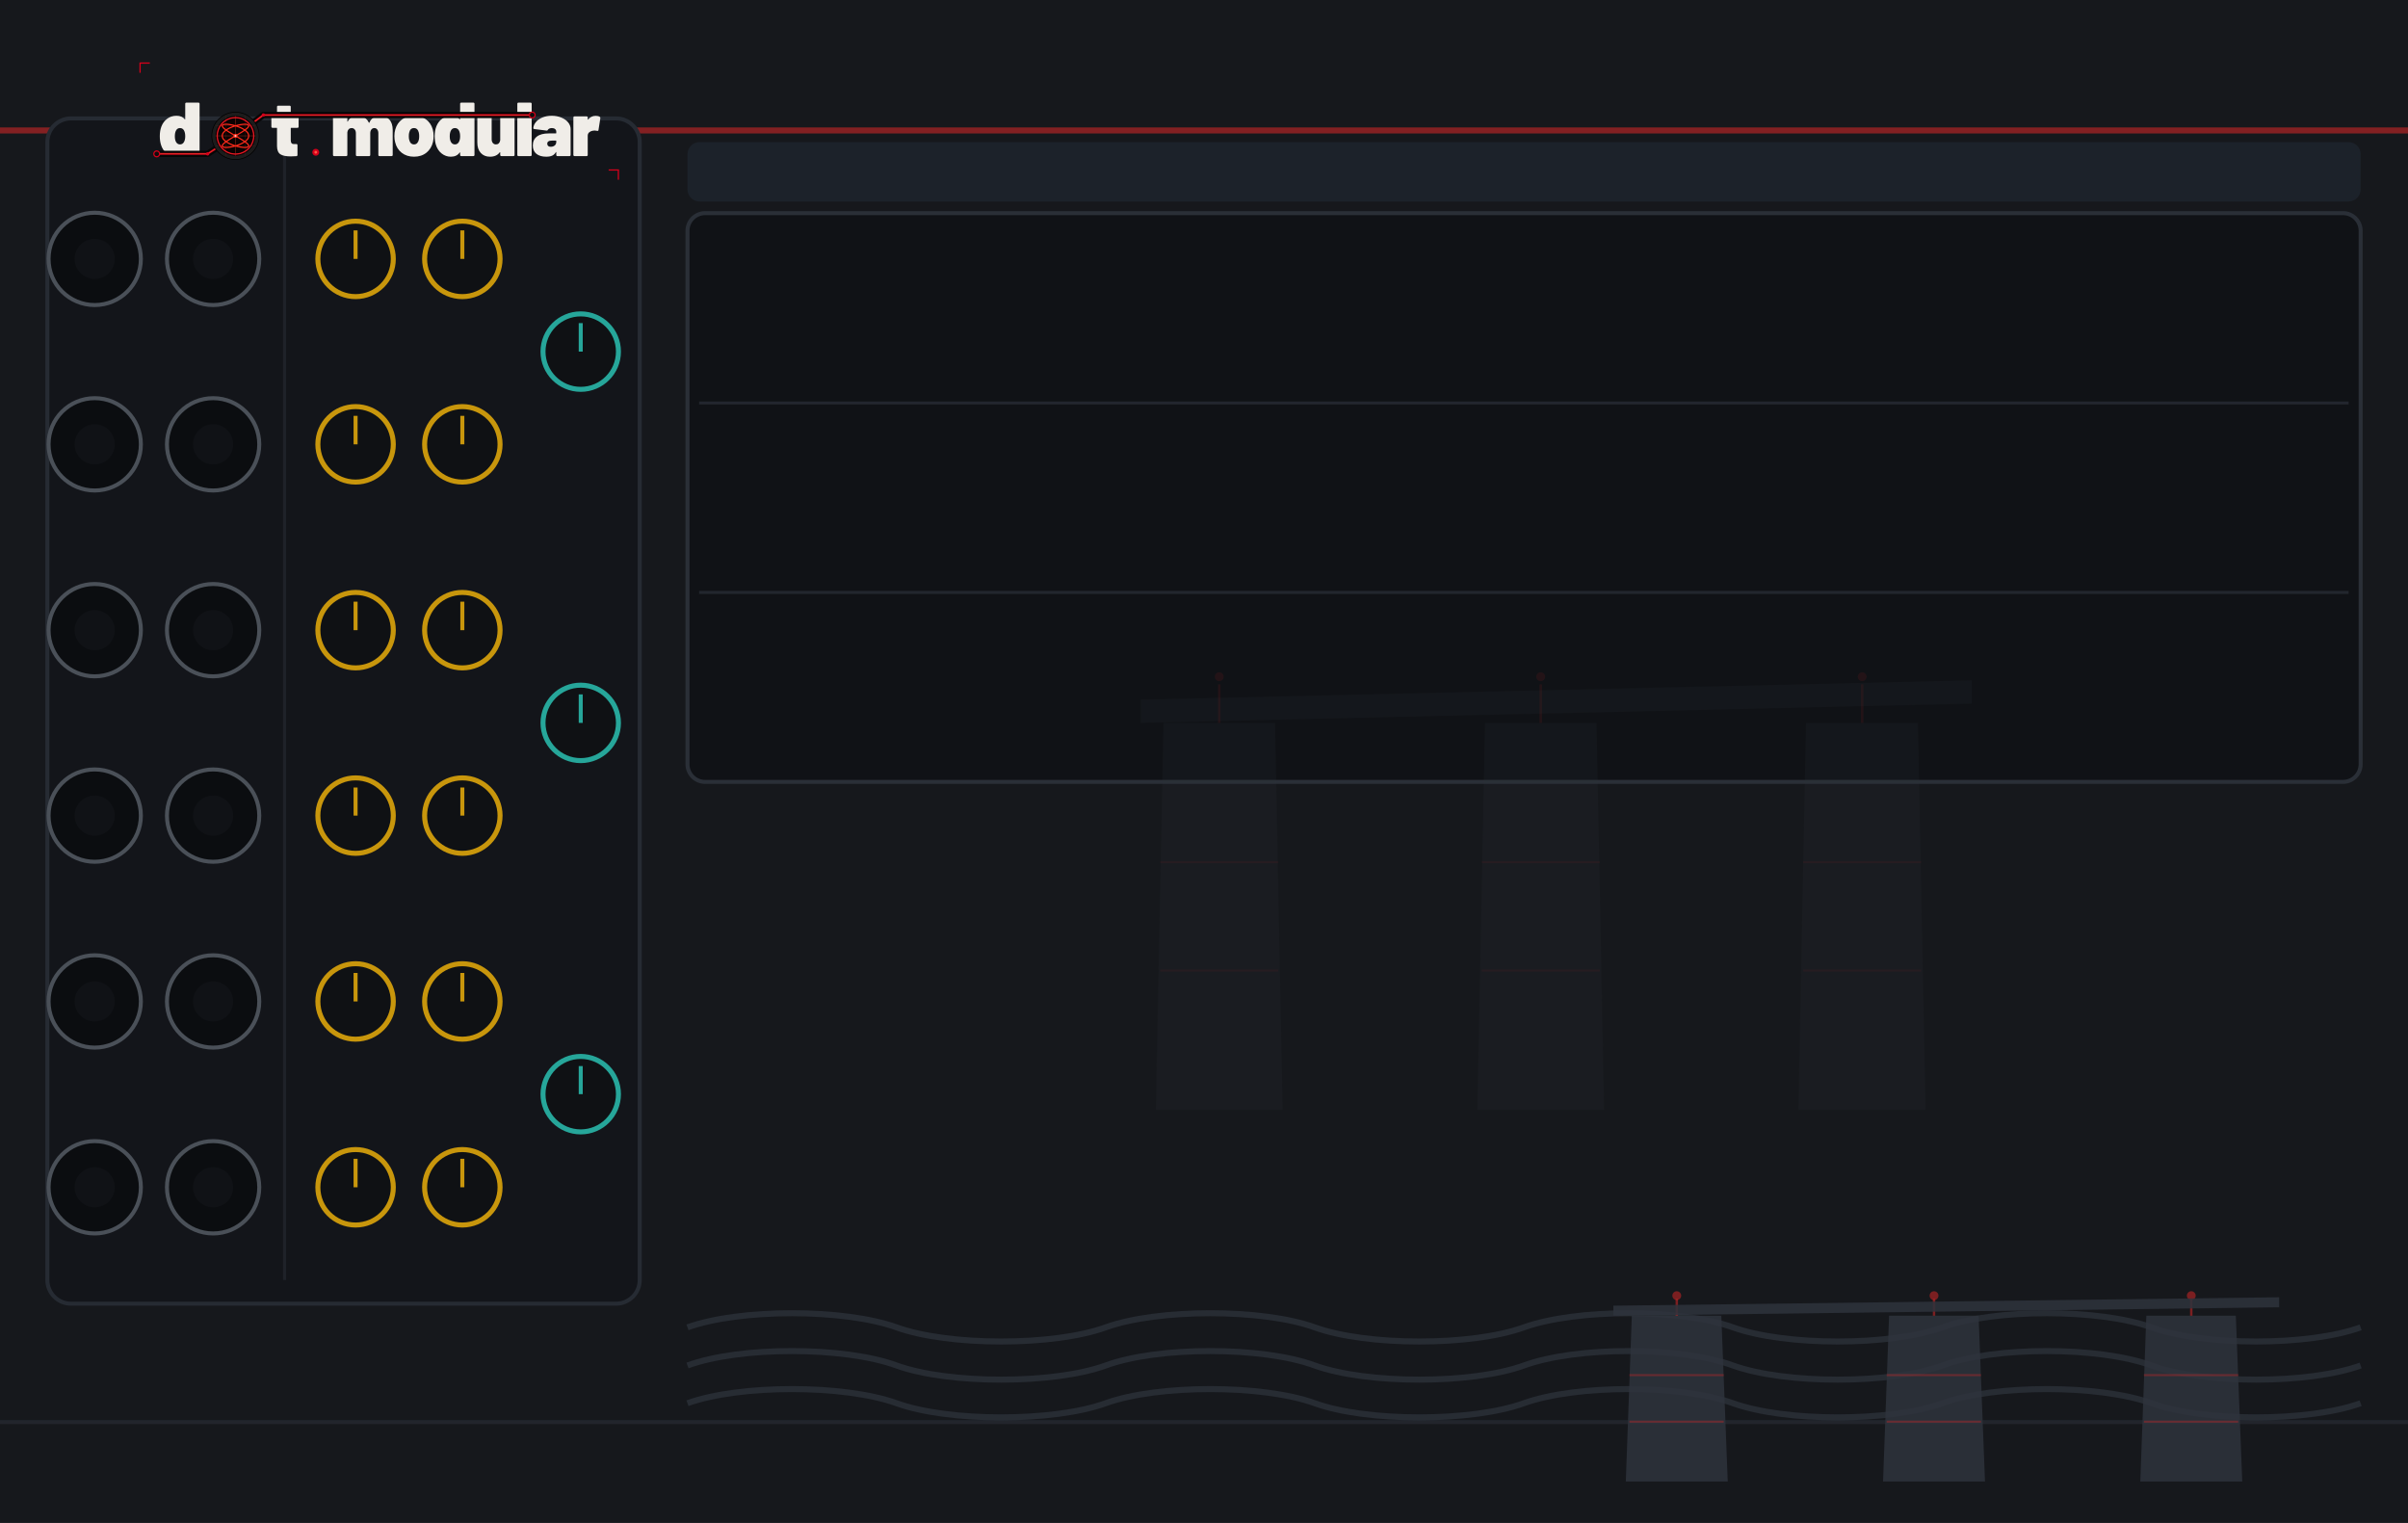
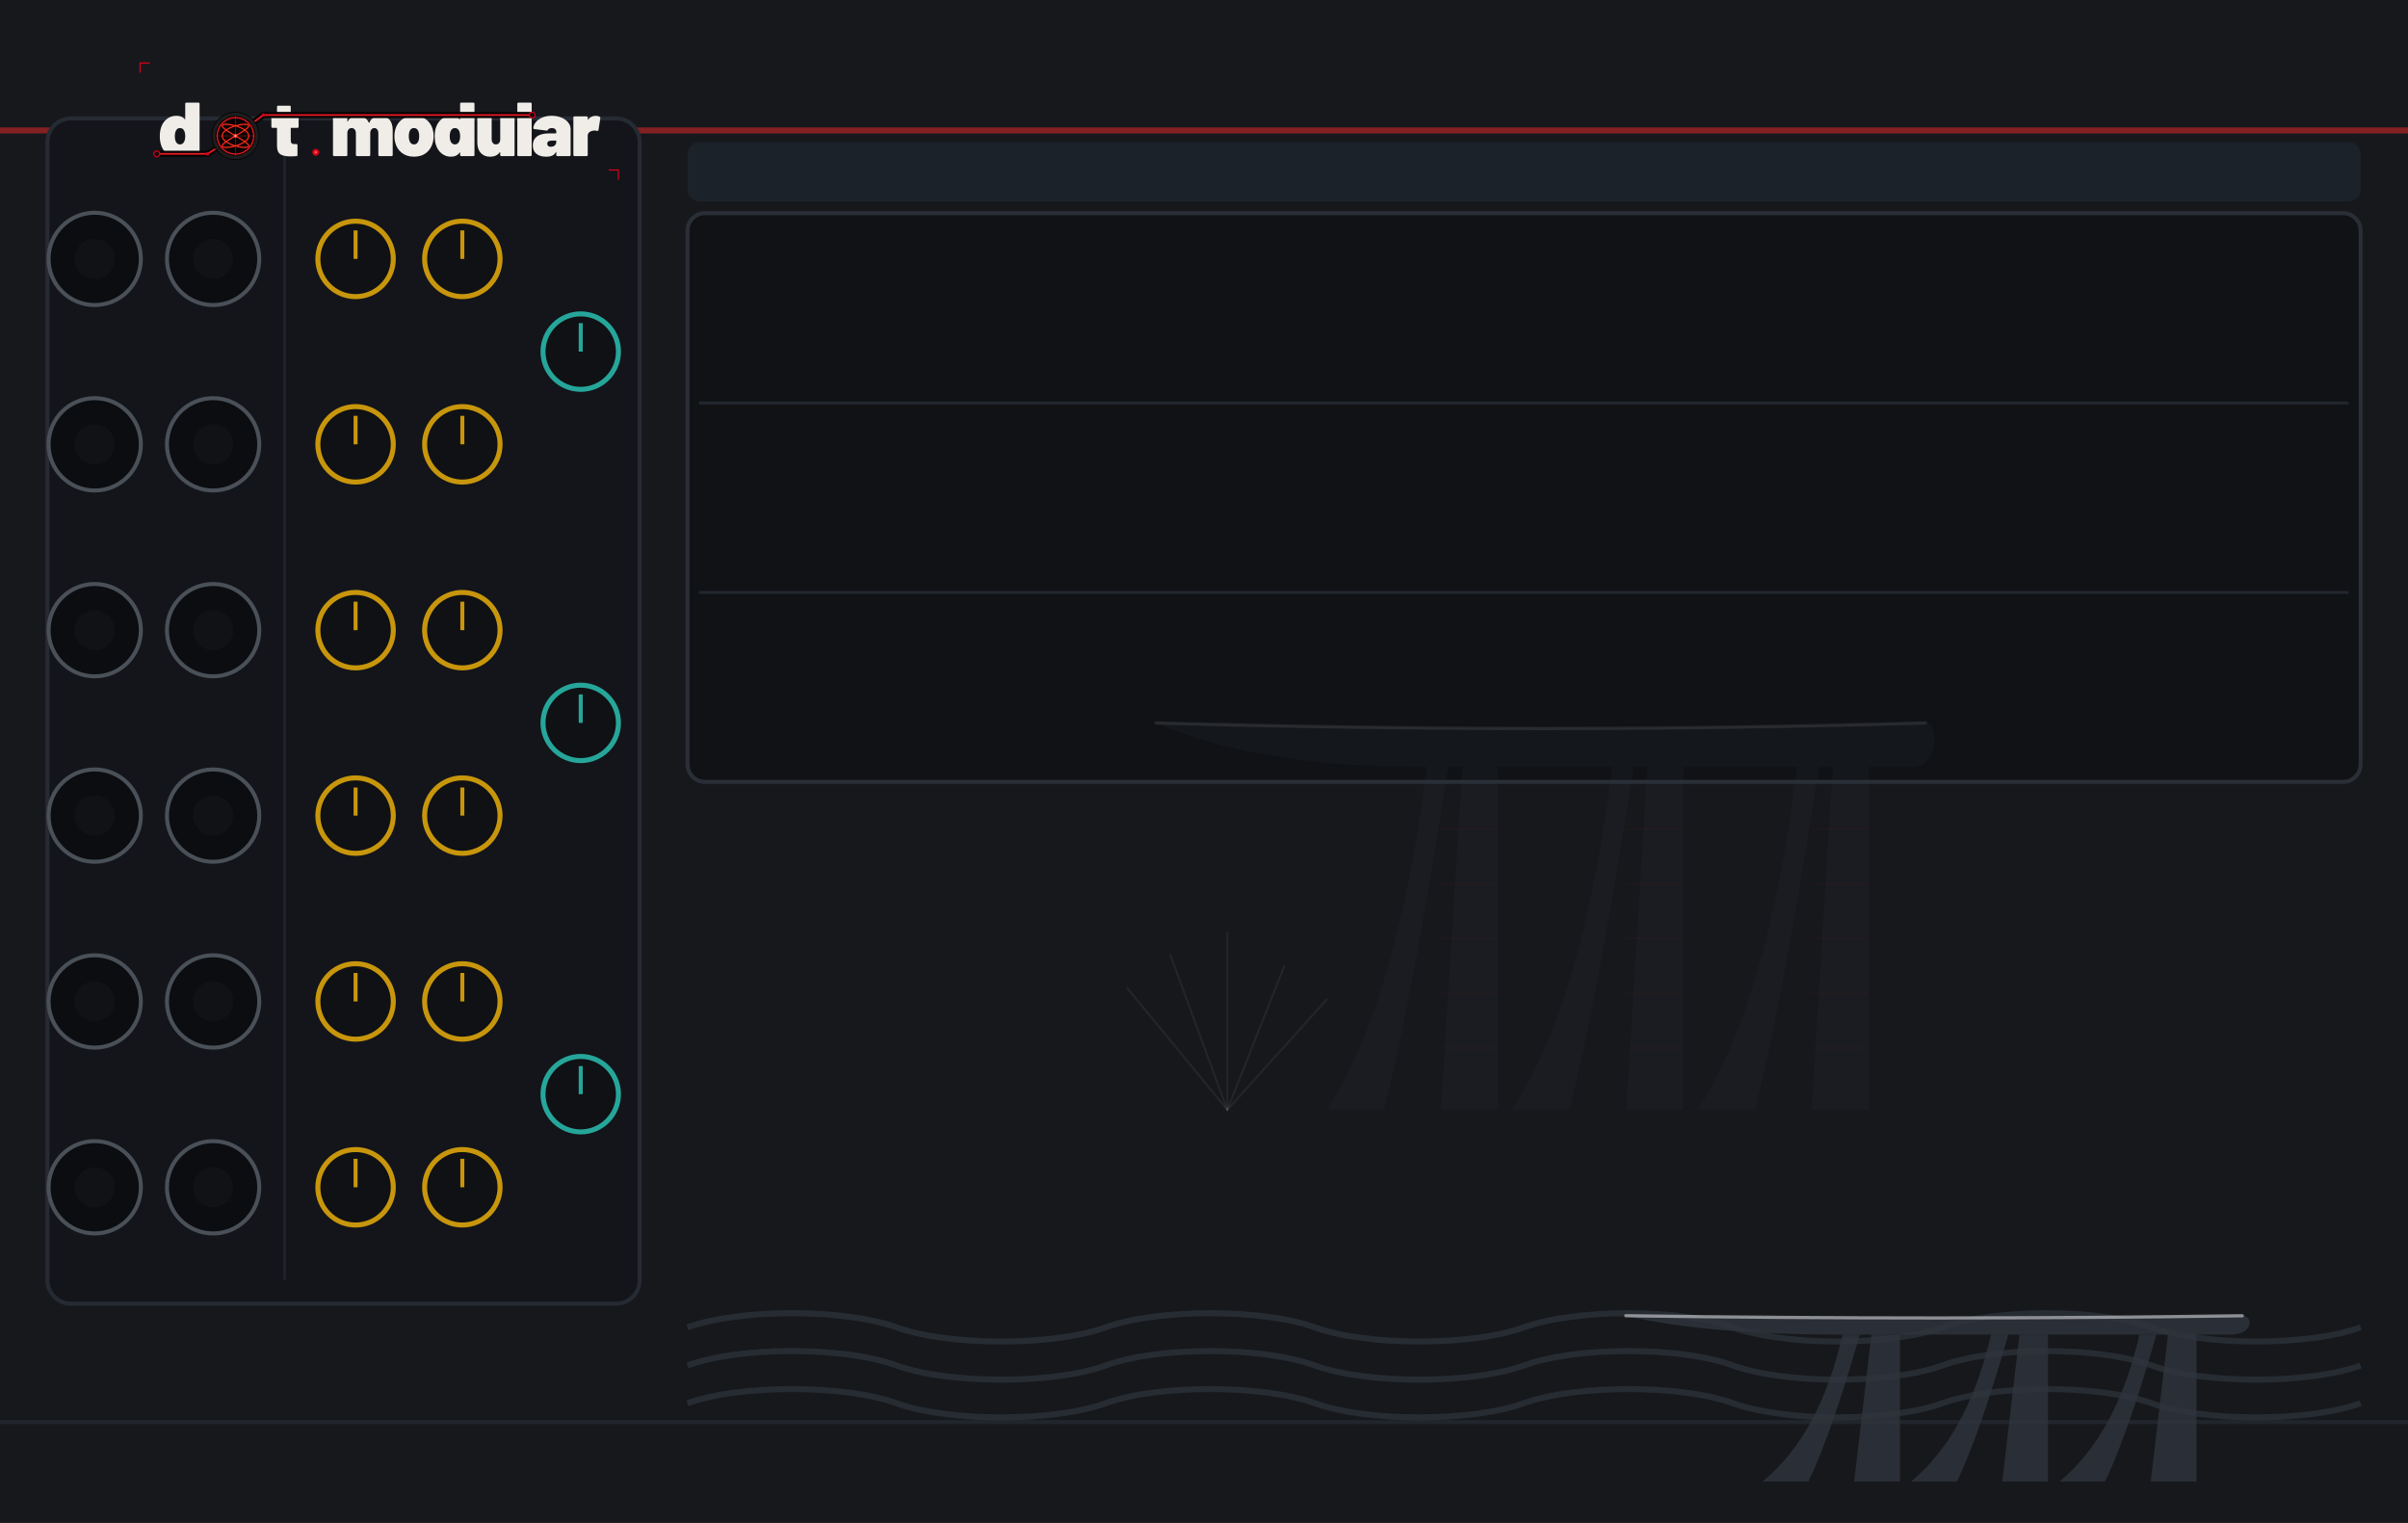
<svg xmlns="http://www.w3.org/2000/svg" width="600.0" height="379.43" viewBox="0 0 600.0 379.43">
  <g>
    <rect width="600.0" height="379.43" fill="#16181c" />
    <line x1="0" y1="32.5" x2="600.0" y2="32.5" stroke="#dc2626" stroke-width="1.5" opacity="0.55" />
    <line x1="0" y1="354.3" x2="600.0" y2="354.3" stroke="#262b33" stroke-width="1" opacity="0.7" />
    <rect x="171.3" y="35.4" width="416.9" height="14.8" rx="3.0" fill="#202833" opacity="0.6" />
    <rect x="171.3" y="53.1" width="416.9" height="141.7" rx="4.4" fill="#101216" stroke="#2a2f37" stroke-width="1" />
-     <polygon points="289.9,180.1 317.7,180.1 319.6,276.5 288.0,276.5" fill="#2e333c" fill-opacity="0.16" />
-     <line x1="289.1" y1="214.8" x2="318.5" y2="214.8" stroke="#dc2626" stroke-width="0.5" stroke-opacity="0.064" />
-     <line x1="289.1" y1="241.8" x2="318.5" y2="241.8" stroke="#dc2626" stroke-width="0.5" stroke-opacity="0.064" />
-     <line x1="303.8" y1="180.1" x2="303.8" y2="170.5" stroke="#dc2626" stroke-width="0.6" stroke-opacity="0.096" />
-     <circle cx="303.8" cy="168.6" r="1.1" fill="#dc2626" fill-opacity="0.096" />
-     <polygon points="370.0,180.1 397.8,180.1 399.7,276.5 368.1,276.5" fill="#2e333c" fill-opacity="0.16" />
-     <line x1="369.2" y1="214.8" x2="398.6" y2="214.8" stroke="#dc2626" stroke-width="0.5" stroke-opacity="0.064" />
-     <line x1="369.2" y1="241.8" x2="398.6" y2="241.8" stroke="#dc2626" stroke-width="0.5" stroke-opacity="0.064" />
-     <line x1="383.9" y1="180.1" x2="383.9" y2="170.5" stroke="#dc2626" stroke-width="0.6" stroke-opacity="0.096" />
-     <circle cx="383.9" cy="168.6" r="1.1" fill="#dc2626" fill-opacity="0.096" />
-     <polygon points="450.0,180.1 477.9,180.1 479.8,276.5 448.1,276.5" fill="#2e333c" fill-opacity="0.16" />
-     <line x1="449.3" y1="214.8" x2="478.7" y2="214.8" stroke="#dc2626" stroke-width="0.5" stroke-opacity="0.064" />
-     <line x1="449.3" y1="241.8" x2="478.7" y2="241.8" stroke="#dc2626" stroke-width="0.5" stroke-opacity="0.064" />
-     <line x1="464.0" y1="180.1" x2="464.0" y2="170.5" stroke="#dc2626" stroke-width="0.6" stroke-opacity="0.096" />
-     <circle cx="464.0" cy="168.6" r="1.1" fill="#dc2626" fill-opacity="0.096" />
-     <polygon points="284.2,174.3 491.3,169.5 491.3,175.3 284.2,180.1" fill="#2e333c" fill-opacity="0.16" />
+     <path d="M 330.6 276.5 Q 348.4 249.0 355.5 191.1 L 360.8 191.1 Q 351.9 249.0 344.8 276.5 Z" fill="#2e333c" fill-opacity="0.16" />
+     <path d="M 376.8 276.5 Q 394.6 249.0 401.7 191.1 L 407.0 191.1 Q 398.1 249.0 391.0 276.5 Z" fill="#2e333c" fill-opacity="0.16" />
+     <path d="M 423.0 276.5 Q 440.7 249.0 447.8 191.1 L 453.2 191.1 Q 444.3 249.0 437.2 276.5 Z" fill="#2e333c" fill-opacity="0.16" />
+     <polygon points="359.0,276.5 364.4,191.1 373.2,191.1 373.2,276.5" fill="#2e333c" fill-opacity="0.16" />
+     <polygon points="405.2,276.5 410.5,191.1 419.4,191.1 419.4,276.5" fill="#2e333c" fill-opacity="0.16" />
+     <polygon points="451.4,276.5 456.7,191.1 465.6,191.1 465.6,276.5" fill="#2e333c" fill-opacity="0.16" />
+     <line x1="359.0" y1="206.5" x2="373.2" y2="206.5" stroke="#dc2626" stroke-width="0.4" stroke-opacity="0.048" />
+     <line x1="359.0" y1="220.2" x2="373.2" y2="220.2" stroke="#dc2626" stroke-width="0.4" stroke-opacity="0.048" />
+     <line x1="359.0" y1="233.8" x2="373.2" y2="233.8" stroke="#dc2626" stroke-width="0.4" stroke-opacity="0.048" />
+     <line x1="359.0" y1="247.5" x2="373.2" y2="247.5" stroke="#dc2626" stroke-width="0.4" stroke-opacity="0.048" />
+     <line x1="359.0" y1="261.1" x2="373.2" y2="261.1" stroke="#dc2626" stroke-width="0.4" stroke-opacity="0.048" />
+     <line x1="405.2" y1="206.5" x2="419.4" y2="206.5" stroke="#dc2626" stroke-width="0.4" stroke-opacity="0.048" />
+     <line x1="405.2" y1="220.2" x2="419.4" y2="220.2" stroke="#dc2626" stroke-width="0.4" stroke-opacity="0.048" />
+     <line x1="405.2" y1="233.8" x2="419.4" y2="233.8" stroke="#dc2626" stroke-width="0.4" stroke-opacity="0.048" />
+     <line x1="405.2" y1="247.5" x2="419.4" y2="247.5" stroke="#dc2626" stroke-width="0.4" stroke-opacity="0.048" />
+     <line x1="405.2" y1="261.1" x2="419.4" y2="261.1" stroke="#dc2626" stroke-width="0.4" stroke-opacity="0.048" />
+     <line x1="451.4" y1="206.5" x2="465.6" y2="206.5" stroke="#dc2626" stroke-width="0.4" stroke-opacity="0.048" />
+     <line x1="451.4" y1="220.2" x2="465.6" y2="220.2" stroke="#dc2626" stroke-width="0.4" stroke-opacity="0.048" />
+     <line x1="451.4" y1="233.8" x2="465.6" y2="233.8" stroke="#dc2626" stroke-width="0.4" stroke-opacity="0.048" />
+     <line x1="451.4" y1="247.5" x2="465.6" y2="247.5" stroke="#dc2626" stroke-width="0.4" stroke-opacity="0.048" />
+     <line x1="451.4" y1="261.1" x2="465.6" y2="261.1" stroke="#dc2626" stroke-width="0.4" stroke-opacity="0.048" />
+     <path d="M 288.0 180.1 Q 385.7 182.9 479.8 180.1 C 483.3 180.1 483.3 191.1 476.2 191.1 L 355.5 191.1 Q 312.9 191.1 288.0 180.1 Z" fill="#2e333c" fill-opacity="0.16" />
+     <path d="M 288.0 180.1 Q 385.7 182.9 479.8 180.1" fill="none" stroke="#d8d8dc" stroke-width="0.8" stroke-opacity="0.112" stroke-linecap="round" />
+     <line x1="305.8" y1="276.5" x2="280.9" y2="246.2" stroke="#d8d8dc" stroke-width="0.5" stroke-opacity="0.072" stroke-linecap="round" />
+     <line x1="305.8" y1="276.5" x2="291.6" y2="237.9" stroke="#d8d8dc" stroke-width="0.5" stroke-opacity="0.072" stroke-linecap="round" />
+     <line x1="305.8" y1="276.5" x2="305.8" y2="232.4" stroke="#d8d8dc" stroke-width="0.5" stroke-opacity="0.072" stroke-linecap="round" />
+     <line x1="305.8" y1="276.5" x2="320.0" y2="240.7" stroke="#d8d8dc" stroke-width="0.5" stroke-opacity="0.072" stroke-linecap="round" />
+     <line x1="305.8" y1="276.5" x2="330.6" y2="249.0" stroke="#d8d8dc" stroke-width="0.5" stroke-opacity="0.072" stroke-linecap="round" />
    <line x1="174.2" y1="100.4" x2="585.2" y2="100.4" stroke="#2a2f37" stroke-width="0.75" opacity="0.7" />
    <line x1="174.2" y1="147.6" x2="585.2" y2="147.6" stroke="#2a2f37" stroke-width="0.75" opacity="0.7" />
    <path d="M 171.3 330.7 C 184.3 326.0 210.3 326.0 223.4 330.7 C 236.4 335.4 262.5 335.4 275.5 330.7 C 288.5 326.0 314.6 326.0 327.6 330.7 C 340.6 335.4 366.7 335.4 379.7 330.7 C 392.8 326.0 418.8 326.0 431.8 330.7 C 444.9 335.4 470.9 335.4 484.0 330.7 C 497.0 326.0 523.0 326.0 536.1 330.7 C 549.1 335.4 575.2 335.4 588.2 330.7 " fill="none" stroke="#333944" stroke-width="1.5" stroke-opacity="0.6" />
    <path d="M 171.3 340.2 C 184.3 335.4 210.3 335.4 223.4 340.2 C 236.4 344.9 262.5 344.9 275.5 340.2 C 288.5 335.4 314.6 335.4 327.6 340.2 C 340.6 344.9 366.7 344.9 379.7 340.2 C 392.8 335.4 418.8 335.4 431.8 340.2 C 444.9 344.9 470.9 344.9 484.0 340.2 C 497.0 335.4 523.0 335.4 536.1 340.2 C 549.1 344.9 575.2 344.9 588.2 340.2 " fill="none" stroke="#333944" stroke-width="1.5" stroke-opacity="0.6" />
    <path d="M 171.3 349.6 C 184.3 344.9 210.3 344.9 223.4 349.6 C 236.4 354.3 262.5 354.3 275.5 349.6 C 288.5 344.9 314.6 344.9 327.6 349.6 C 340.6 354.3 366.7 354.3 379.7 349.6 C 392.8 344.9 418.8 344.9 431.8 349.6 C 444.9 354.3 470.9 354.3 484.0 349.6 C 497.0 344.9 523.0 344.9 536.1 349.6 C 549.1 354.3 575.2 354.3 588.2 349.6 " fill="none" stroke="#333944" stroke-width="1.5" stroke-opacity="0.6" />
-     <polygon points="406.6,327.8 428.9,327.8 430.5,369.1 405.1,369.1" fill="#2e333c" fill-opacity="0.85" />
-     <line x1="406.0" y1="342.6" x2="429.5" y2="342.6" stroke="#dc2626" stroke-width="0.5" stroke-opacity="0.340" />
-     <line x1="406.0" y1="354.2" x2="429.5" y2="354.2" stroke="#dc2626" stroke-width="0.5" stroke-opacity="0.340" />
-     <line x1="417.8" y1="327.8" x2="417.8" y2="323.6" stroke="#dc2626" stroke-width="0.6" stroke-opacity="0.510" />
-     <circle cx="417.8" cy="322.8" r="1.1" fill="#dc2626" fill-opacity="0.510" />
-     <polygon points="470.7,327.8 493.0,327.8 494.6,369.1 469.2,369.1" fill="#2e333c" fill-opacity="0.85" />
-     <line x1="470.1" y1="342.6" x2="493.6" y2="342.6" stroke="#dc2626" stroke-width="0.5" stroke-opacity="0.340" />
-     <line x1="470.1" y1="354.2" x2="493.6" y2="354.2" stroke="#dc2626" stroke-width="0.5" stroke-opacity="0.340" />
-     <line x1="481.9" y1="327.8" x2="481.9" y2="323.6" stroke="#dc2626" stroke-width="0.6" stroke-opacity="0.510" />
-     <circle cx="481.9" cy="322.8" r="1.1" fill="#dc2626" fill-opacity="0.510" />
-     <polygon points="534.8,327.8 557.1,327.8 558.7,369.1 533.3,369.1" fill="#2e333c" fill-opacity="0.85" />
-     <line x1="534.2" y1="342.6" x2="557.7" y2="342.6" stroke="#dc2626" stroke-width="0.5" stroke-opacity="0.340" />
-     <line x1="534.2" y1="354.2" x2="557.7" y2="354.2" stroke="#dc2626" stroke-width="0.5" stroke-opacity="0.340" />
-     <line x1="546.0" y1="327.8" x2="546.0" y2="323.6" stroke="#dc2626" stroke-width="0.6" stroke-opacity="0.510" />
-     <circle cx="546.0" cy="322.8" r="1.1" fill="#dc2626" fill-opacity="0.510" />
-     <polygon points="402.0,325.3 567.9,323.2 567.9,325.7 402.0,327.8" fill="#2e333c" fill-opacity="0.85" />
+     <path d="M 439.2 369.1 Q 453.5 357.3 459.1 332.5 L 463.4 332.5 Q 456.3 357.3 450.6 369.1 Z" fill="#2e333c" fill-opacity="0.85" />
+     <path d="M 476.2 369.1 Q 490.4 357.3 496.1 332.5 L 500.4 332.5 Q 493.3 357.3 487.6 369.1 Z" fill="#2e333c" fill-opacity="0.85" />
+     <path d="M 513.2 369.1 Q 527.4 357.3 533.1 332.5 L 537.3 332.5 Q 530.2 357.3 524.5 369.1 Z" fill="#2e333c" fill-opacity="0.85" />
+     <polygon points="462.0,369.1 466.3,332.5 473.4,332.5 473.4,369.1" fill="#2e333c" fill-opacity="0.85" />
+     <polygon points="498.9,369.1 503.2,332.5 510.3,332.5 510.3,369.1" fill="#2e333c" fill-opacity="0.85" />
+     <polygon points="535.9,369.1 540.2,332.5 547.3,332.5 547.3,369.1" fill="#2e333c" fill-opacity="0.85" />
+     <path d="M 405.1 327.8 Q 483.3 328.9 558.7 327.8 C 561.5 327.8 561.5 332.5 555.8 332.5 L 459.1 332.5 Q 425.0 332.5 405.1 327.8 Z" fill="#2e333c" fill-opacity="0.85" />
+     <path d="M 405.1 327.8 Q 483.3 328.9 558.7 327.8" fill="none" stroke="#d8d8dc" stroke-width="0.8" stroke-opacity="0.595" stroke-linecap="round" />
    <rect x="11.8" y="29.5" width="147.6" height="295.3" rx="5.9" fill="#13151a" stroke="#262b33" stroke-width="1" />
    <line x1="70.9" y1="35.4" x2="70.9" y2="318.9" stroke="#262b33" stroke-width="0.75" opacity="0.6" />
  </g>
  <g>
    <g transform="translate(32.48,13.29) scale(0.17297)">
      <g transform="translate(40.00,148.00) scale(0.11,-0.11)">
        <path d="M370 700H528Q535 700 539.0 696.0Q543 692 543 685V15Q543 8 539.0 4.0Q535 0 528 0H370Q363 0 359.0 4.0Q355 8 355 15V45Q355 48 353.0 49.0Q351 50 349 47Q312 -8 233 -8Q166 -8 112.5 34.5Q59 77 37 150Q22 200 22 262Q22 334 44 390Q68 451 119.0 489.5Q170 528 241 528Q314 528 349 482Q351 480 353.0 480.5Q355 481 355 484V685Q355 692 359.0 696.0Q363 700 370 700ZM355 259Q355 307 339 336Q321 367 287 367Q251 367 234 334Q219 306 219 259Q219 214 234 186Q252 153 287 153Q322 153 340 187Q355 216 355 259Z" fill="#f0ede8" />
      </g>
      <g transform="translate(201.37,148.00) scale(0.11,-0.11)">
        <path d="M358 370H275Q270 370 270 365V208Q270 158 306 158H343Q350 158 354.0 154.0Q358 150 358 143V15Q358 1 343 -1Q304 -4 268 -4Q177 -4 134.0 24.0Q91 52 90 130V365Q90 370 85 370H31Q24 370 20.0 374.0Q16 378 16 385V505Q16 512 20.0 516.0Q24 520 31 520H85Q90 520 90 525V645Q90 652 94.0 656.0Q98 660 105 660H255Q262 660 266.0 656.0Q270 652 270 645V525Q270 520 275 520H358Q365 520 369.0 516.0Q373 512 373 505V385Q373 378 369.0 374.0Q365 370 358 370Z" fill="#f0ede8" />
      </g>
      <g transform="translate(288.27,148.00) scale(0.11,-0.11)">
        <path d="M815 341V15Q815 8 811.0 4.0Q807 0 800 0H642Q635 0 631.0 4.0Q627 8 627 15V300Q627 330 612.5 348.5Q598 367 575 367Q551 367 536.0 348.5Q521 330 521 300V15Q521 8 517.0 4.0Q513 0 506 0H348Q341 0 337.0 4.0Q333 8 333 15V300Q333 330 317.5 348.5Q302 367 277 367Q255 367 240.5 353.5Q226 340 222 317Q221 315 221 311V15Q221 8 217.0 4.0Q213 0 206 0H48Q41 0 37.0 4.0Q33 8 33 15V505Q33 512 37.0 516.0Q41 520 48 520H206Q213 520 217.0 516.0Q221 512 221 505V455Q221 451 223.0 451.0Q225 451 227 454Q265 528 355 528Q406 528 444.5 504.5Q483 481 503 437Q506 432 509 438Q529 483 564.5 505.5Q600 528 648 528Q727 528 771.0 479.0Q815 430 815 341Z" fill="#f0ede8" />
      </g>
      <g transform="translate(377.92,148.00) scale(0.11,-0.11)">
        <path d="M32 181Q22 217 22 261Q22 310 34 350Q58 433 122.5 480.5Q187 528 280 528Q373 528 436.5 480.5Q500 433 524 352Q536 310 536 263Q536 225 528 187Q507 97 441.5 44.5Q376 -8 279 -8Q184 -8 118.5 43.0Q53 94 32 181ZM343 217Q347 236 347 262Q347 285 342 308Q327 367 279 367Q229 367 216 308Q211 291 211 262Q211 236 215 217Q230 153 279 153Q305 153 321.0 170.5Q337 188 343 217Z" fill="#f0ede8" />
      </g>
      <g transform="translate(436.00,148.00) scale(0.11,-0.11)">
        <path d="M370 700H528Q535 700 539.0 696.0Q543 692 543 685V15Q543 8 539.0 4.0Q535 0 528 0H370Q363 0 359.0 4.0Q355 8 355 15V45Q355 48 353.0 49.0Q351 50 349 47Q312 -8 233 -8Q166 -8 112.5 34.5Q59 77 37 150Q22 200 22 262Q22 334 44 390Q68 451 119.0 489.5Q170 528 241 528Q314 528 349 482Q351 480 353.0 480.5Q355 481 355 484V685Q355 692 359.0 696.0Q363 700 370 700ZM355 259Q355 307 339 336Q321 367 287 367Q251 367 234 334Q219 306 219 259Q219 214 234 186Q252 153 287 153Q322 153 340 187Q355 216 355 259Z" fill="#f0ede8" />
      </g>
      <g transform="translate(496.39,148.00) scale(0.11,-0.11)">
        <path d="M346 520H504Q511 520 515.0 516.0Q519 512 519 505V15Q519 8 515.0 4.0Q511 0 504 0H346Q339 0 335.0 4.0Q331 8 331 15V48Q331 51 329.0 52.0Q327 53 325 50Q284 -8 197 -8Q121 -8 76.0 41.5Q31 91 31 179V505Q31 512 35.0 516.0Q39 520 46 520H204Q211 520 215.0 516.0Q219 512 219 505V220Q219 190 234.5 171.5Q250 153 275 153Q297 153 311.5 166.5Q326 180 330 203Q331 205 331 209V505Q331 512 335.0 516.0Q339 520 346 520Z" fill="#f0ede8" />
      </g>
      <g transform="translate(553.81,148.00) scale(0.11,-0.11)">
        <path d="M33 15V685Q33 692 37.0 696.0Q41 700 48 700H206Q213 700 217.0 696.0Q221 692 221 685V15Q221 8 217.0 4.0Q213 0 206 0H48Q41 0 37.0 4.0Q33 8 33 15Z" fill="#f0ede8" />
      </g>
      <g transform="translate(578.45,148.00) scale(0.11,-0.11)">
        <path d="M507 355V15Q507 8 503.0 4.0Q499 0 492 0H334Q327 0 323.0 4.0Q319 8 319 15V50Q319 54 317.5 54.5Q316 55 314 52Q297 21 267.0 6.5Q237 -8 188 -8Q106 -8 59.0 29.5Q12 67 12 139Q12 215 65.5 256.0Q119 297 221 297H314Q319 297 319 302V320Q319 341 303.5 354.0Q288 367 262 367Q244 367 230.0 361.0Q216 355 210 345Q206 338 202.5 335.5Q199 333 193 334L32 354Q18 356 18 366Q22 411 54.0 448.0Q86 485 139.5 506.5Q193 528 259 528Q327 528 384.0 505.0Q441 482 474.0 442.0Q507 402 507 355ZM319 185V198Q319 203 314 203H264Q201 203 201 162Q201 144 212.5 133.0Q224 122 246 122Q278 122 298.5 139.0Q319 156 319 185Z" fill="#f0ede8" />
      </g>
      <g transform="translate(634.55,148.00) scale(0.11,-0.11)">
        <path d="M379 514Q388 509 386 495L362 341Q361 333 356.5 331.0Q352 329 344 331Q326 335 312 335Q297 335 284 332Q258 327 239.5 310.5Q221 294 221 266V15Q221 8 217.0 4.0Q213 0 206 0H48Q41 0 37.0 4.0Q33 8 33 15V505Q33 512 37.0 516.0Q41 520 48 520H206Q213 520 217.0 516.0Q221 512 221 505V481Q221 478 223.0 477.0Q225 476 226 478Q264 527 325 527Q359 527 379 514Z" fill="#f0ede8" />
      </g>
      <path d="M 38.0,144.8 L 111.3,144.8 L 151.4,118.8 L 191.6,88.8 L 578.9,88.8" fill="none" stroke="#070707" stroke-width="9.0" stroke-linecap="round" stroke-linejoin="round" />
      <path d="M 38.0,144.8 L 111.3,144.8 L 151.4,118.8 L 191.6,88.8 L 578.9,88.8" fill="none" stroke="#d4001a" stroke-width="2.60" stroke-linecap="round" stroke-linejoin="round" />
      <path d="M 38.0,144.8 L 111.3,144.8 L 151.4,118.8 L 191.6,88.8 L 578.9,88.8" fill="none" stroke="#ff5533" stroke-width="0.88" stroke-linecap="round" stroke-linejoin="round" opacity="0.7" />
      <circle cx="38.0" cy="144.8" r="4.2" fill="#0d0d0d" stroke="#d4001a" stroke-width="1.76" />
      <circle cx="578.9" cy="88.8" r="4.2" fill="#0d0d0d" stroke="#d4001a" stroke-width="1.76" />
      <circle cx="111.3" cy="144.8" r="2.4" fill="#d4001a" />
      <circle cx="191.6" cy="88.8" r="2.4" fill="#d4001a" />
      <g transform="translate(151.430,118.850)">
        <circle r="34.100" fill="#1c1c1c" stroke="#000000" stroke-width="1.023" />
        <circle r="28.644" fill="#0a0202" />
        <g stroke="#a83020" stroke-width="0.682" opacity="0.9">
          <line x1="-28.644" y1="0" x2="28.644" y2="0" />
          <line x1="0" y1="-28.644" x2="0" y2="28.644" />
        </g>
        <g stroke="#7a2018" stroke-width="0.443" opacity="0.6">
          <line x1="-28.644" y1="-14.322" x2="28.644" y2="-14.322" />
          <line x1="-14.322" y1="-28.644" x2="-14.322" y2="28.644" />
          <line x1="-28.644" y1="14.322" x2="28.644" y2="14.322" />
          <line x1="14.322" y1="-28.644" x2="14.322" y2="28.644" />
        </g>
        <path d="M 19.10,0.00 L 19.01,1.05 L 18.76,2.09 L 18.34,3.13 L 17.76,4.16 L 17.01,5.16 L 16.12,6.15 L 15.09,7.11 L 13.92,8.05 L 12.63,8.95 L 11.22,9.82 L 9.72,10.65 L 8.13,11.44 L 6.47,12.18 L 4.75,12.87 L 2.99,13.52 L 1.20,14.11 L -0.60,14.64 L -2.39,15.12 L -4.17,15.54 L -5.90,15.89 L -7.58,16.18 L -9.20,16.41 L -10.73,16.58 L -12.17,16.68 L -13.50,16.71 L -14.71,16.68 L -15.79,16.58 L -16.73,16.41 L -17.53,16.18 L -18.16,15.89 L -18.64,15.54 L -18.95,15.12 L -19.09,14.64 L -19.06,14.11 L -18.86,13.52 L -18.50,12.87 L -17.97,12.18 L -17.28,11.44 L -16.44,10.65 L -15.45,9.82 L -14.32,8.95 L -13.07,8.05 L -11.70,7.11 L -10.23,6.15 L -8.67,5.16 L -7.03,4.16 L -5.33,3.13 L -3.58,2.09 L -1.80,1.05 L -0.00,0.00 L 1.80,-1.05 L 3.58,-2.09 L 5.33,-3.13 L 7.03,-4.16 L 8.67,-5.16 L 10.23,-6.15 L 11.70,-7.11 L 13.07,-8.05 L 14.32,-8.95 L 15.45,-9.82 L 16.44,-10.65 L 17.28,-11.44 L 17.97,-12.18 L 18.50,-12.87 L 18.86,-13.52 L 19.06,-14.11 L 19.09,-14.64 L 18.95,-15.12 L 18.64,-15.54 L 18.16,-15.89 L 17.53,-16.18 L 16.73,-16.41 L 15.79,-16.58 L 14.71,-16.68 L 13.50,-16.71 L 12.17,-16.68 L 10.73,-16.58 L 9.20,-16.41 L 7.58,-16.18 L 5.90,-15.89 L 4.17,-15.54 L 2.39,-15.12 L 0.60,-14.64 L -1.20,-14.11 L -2.99,-13.52 L -4.75,-12.87 L -6.47,-12.18 L -8.13,-11.44 L -9.72,-10.65 L -11.22,-9.82 L -12.63,-8.95 L -13.92,-8.05 L -15.09,-7.11 L -16.12,-6.15 L -17.01,-5.16 L -17.76,-4.16 L -18.34,-3.13 L -18.76,-2.09 L -19.01,-1.05 L -19.10,-0.00 L -19.01,1.05 L -18.76,2.09 L -18.34,3.13 L -17.76,4.16 L -17.01,5.16 L -16.12,6.15 L -15.09,7.11 L -13.92,8.05 L -12.63,8.95 L -11.22,9.82 L -9.72,10.65 L -8.13,11.44 L -6.47,12.18 L -4.75,12.87 L -2.99,13.52 L -1.20,14.11 L 0.60,14.64 L 2.39,15.12 L 4.17,15.54 L 5.90,15.89 L 7.58,16.18 L 9.20,16.41 L 10.73,16.58 L 12.17,16.68 L 13.50,16.71 L 14.71,16.68 L 15.79,16.58 L 16.73,16.41 L 17.53,16.18 L 18.16,15.89 L 18.64,15.54 L 18.95,15.12 L 19.09,14.64 L 19.06,14.11 L 18.86,13.52 L 18.50,12.87 L 17.97,12.18 L 17.28,11.44 L 16.44,10.65 L 15.45,9.82 L 14.32,8.95 L 13.07,8.05 L 11.70,7.11 L 10.23,6.15 L 8.67,5.16 L 7.03,4.16 L 5.33,3.13 L 3.58,2.09 L 1.80,1.05 L 0.00,0.00 L -1.80,-1.05 L -3.58,-2.09 L -5.33,-3.13 L -7.03,-4.16 L -8.67,-5.16 L -10.23,-6.15 L -11.70,-7.11 L -13.07,-8.05 L -14.32,-8.95 L -15.45,-9.82 L -16.44,-10.65 L -17.28,-11.44 L -17.97,-12.18 L -18.50,-12.87 L -18.86,-13.52 L -19.06,-14.11 L -19.09,-14.64 L -18.95,-15.12 L -18.64,-15.54 L -18.16,-15.89 L -17.53,-16.18 L -16.73,-16.41 L -15.79,-16.58 L -14.71,-16.68 L -13.50,-16.71 L -12.17,-16.68 L -10.73,-16.58 L -9.20,-16.41 L -7.58,-16.18 L -5.90,-15.89 L -4.17,-15.54 L -2.39,-15.12 L -0.60,-14.64 L 1.20,-14.11 L 2.99,-13.52 L 4.75,-12.87 L 6.47,-12.18 L 8.13,-11.44 L 9.72,-10.65 L 11.22,-9.82 L 12.63,-8.95 L 13.92,-8.05 L 15.09,-7.11 L 16.12,-6.15 L 17.01,-5.16 L 17.76,-4.16 L 18.34,-3.13 L 18.76,-2.09 L 19.01,-1.05 L 19.10,-0.00 Z" fill="none" stroke="#ff2a1a" stroke-width="1.705" stroke-linejoin="round" />
        <circle r="26.257" fill="none" stroke="#d4001a" stroke-width="1.876" />
        <circle r="26.257" fill="none" stroke="#ff5533" stroke-width="0.614" opacity="0.7" />
        <circle r="2.899" fill="#ff3322" />
        <circle r="1.364" fill="#ffccbb" />
      </g>
      <circle cx="267.1" cy="142.5" r="5.0" fill="#d4001a" />
      <circle cx="267.1" cy="142.5" r="2.0" fill="#ff5544" />
      <polyline points="14,28 14,14 28,14" fill="none" stroke="#d4001a" stroke-width="1.8" />
      <polyline points="703,182 703,168 689,168" fill="none" stroke="#d4001a" stroke-width="1.8" />
    </g>
  </g>
  <g>
    <circle cx="23.6" cy="64.5" r="11.5" fill="#0b0d10" stroke="#4a5058" stroke-width="1" />
    <circle cx="23.6" cy="64.5" r="5.0" fill="#101216" />
    <circle cx="53.1" cy="64.5" r="11.5" fill="#0b0d10" stroke="#4a5058" stroke-width="1" />
    <circle cx="53.1" cy="64.5" r="5.0" fill="#101216" />
    <circle cx="88.6" cy="64.5" r="9.4" fill="#0f1114" stroke="#c8960c" stroke-width="1.25" />
    <line x1="88.6" y1="64.5" x2="88.6" y2="57.4" stroke="#c8960c" stroke-width="1" />
    <circle cx="115.2" cy="64.5" r="9.4" fill="#0f1114" stroke="#c8960c" stroke-width="1.25" />
    <line x1="115.2" y1="64.5" x2="115.2" y2="57.4" stroke="#c8960c" stroke-width="1" />
    <circle cx="23.6" cy="110.7" r="11.5" fill="#0b0d10" stroke="#4a5058" stroke-width="1" />
    <circle cx="23.6" cy="110.7" r="5.0" fill="#101216" />
    <circle cx="53.1" cy="110.7" r="11.5" fill="#0b0d10" stroke="#4a5058" stroke-width="1" />
    <circle cx="53.1" cy="110.7" r="5.0" fill="#101216" />
    <circle cx="88.6" cy="110.7" r="9.4" fill="#0f1114" stroke="#c8960c" stroke-width="1.25" />
    <line x1="88.6" y1="110.7" x2="88.6" y2="103.6" stroke="#c8960c" stroke-width="1" />
    <circle cx="115.2" cy="110.7" r="9.4" fill="#0f1114" stroke="#c8960c" stroke-width="1.25" />
    <line x1="115.2" y1="110.7" x2="115.2" y2="103.6" stroke="#c8960c" stroke-width="1" />
    <circle cx="23.6" cy="157.0" r="11.5" fill="#0b0d10" stroke="#4a5058" stroke-width="1" />
    <circle cx="23.6" cy="157.0" r="5.0" fill="#101216" />
    <circle cx="53.1" cy="157.0" r="11.5" fill="#0b0d10" stroke="#4a5058" stroke-width="1" />
    <circle cx="53.1" cy="157.0" r="5.0" fill="#101216" />
    <circle cx="88.6" cy="157.0" r="9.4" fill="#0f1114" stroke="#c8960c" stroke-width="1.25" />
    <line x1="88.6" y1="157.0" x2="88.6" y2="149.9" stroke="#c8960c" stroke-width="1" />
    <circle cx="115.2" cy="157.0" r="9.4" fill="#0f1114" stroke="#c8960c" stroke-width="1.25" />
    <line x1="115.2" y1="157.0" x2="115.2" y2="149.9" stroke="#c8960c" stroke-width="1" />
    <circle cx="23.6" cy="203.2" r="11.5" fill="#0b0d10" stroke="#4a5058" stroke-width="1" />
    <circle cx="23.6" cy="203.2" r="5.0" fill="#101216" />
    <circle cx="53.1" cy="203.2" r="11.5" fill="#0b0d10" stroke="#4a5058" stroke-width="1" />
    <circle cx="53.1" cy="203.2" r="5.0" fill="#101216" />
    <circle cx="88.6" cy="203.2" r="9.4" fill="#0f1114" stroke="#c8960c" stroke-width="1.25" />
    <line x1="88.6" y1="203.2" x2="88.6" y2="196.2" stroke="#c8960c" stroke-width="1" />
    <circle cx="115.2" cy="203.2" r="9.4" fill="#0f1114" stroke="#c8960c" stroke-width="1.25" />
    <line x1="115.2" y1="203.2" x2="115.2" y2="196.2" stroke="#c8960c" stroke-width="1" />
    <circle cx="23.6" cy="249.5" r="11.5" fill="#0b0d10" stroke="#4a5058" stroke-width="1" />
    <circle cx="23.6" cy="249.5" r="5.0" fill="#101216" />
    <circle cx="53.1" cy="249.5" r="11.5" fill="#0b0d10" stroke="#4a5058" stroke-width="1" />
    <circle cx="53.1" cy="249.5" r="5.0" fill="#101216" />
    <circle cx="88.6" cy="249.5" r="9.4" fill="#0f1114" stroke="#c8960c" stroke-width="1.25" />
    <line x1="88.6" y1="249.5" x2="88.6" y2="242.4" stroke="#c8960c" stroke-width="1" />
    <circle cx="115.2" cy="249.5" r="9.4" fill="#0f1114" stroke="#c8960c" stroke-width="1.25" />
    <line x1="115.2" y1="249.5" x2="115.2" y2="242.4" stroke="#c8960c" stroke-width="1" />
    <circle cx="23.6" cy="295.8" r="11.5" fill="#0b0d10" stroke="#4a5058" stroke-width="1" />
    <circle cx="23.6" cy="295.8" r="5.0" fill="#101216" />
    <circle cx="53.1" cy="295.8" r="11.5" fill="#0b0d10" stroke="#4a5058" stroke-width="1" />
    <circle cx="53.1" cy="295.8" r="5.0" fill="#101216" />
    <circle cx="88.6" cy="295.8" r="9.4" fill="#0f1114" stroke="#c8960c" stroke-width="1.25" />
    <line x1="88.6" y1="295.8" x2="88.6" y2="288.7" stroke="#c8960c" stroke-width="1" />
    <circle cx="115.2" cy="295.8" r="9.4" fill="#0f1114" stroke="#c8960c" stroke-width="1.25" />
    <line x1="115.2" y1="295.8" x2="115.2" y2="288.7" stroke="#c8960c" stroke-width="1" />
    <circle cx="144.7" cy="87.6" r="9.4" fill="#0f1114" stroke="#26a69a" stroke-width="1.25" />
    <line x1="144.7" y1="87.6" x2="144.7" y2="80.5" stroke="#26a69a" stroke-width="1" />
    <circle cx="144.7" cy="180.1" r="9.4" fill="#0f1114" stroke="#26a69a" stroke-width="1.25" />
    <line x1="144.7" y1="180.1" x2="144.7" y2="173.0" stroke="#26a69a" stroke-width="1" />
    <circle cx="144.7" cy="272.6" r="9.4" fill="#0f1114" stroke="#26a69a" stroke-width="1.25" />
    <line x1="144.7" y1="272.6" x2="144.7" y2="265.6" stroke="#26a69a" stroke-width="1" />
  </g>
</svg>
